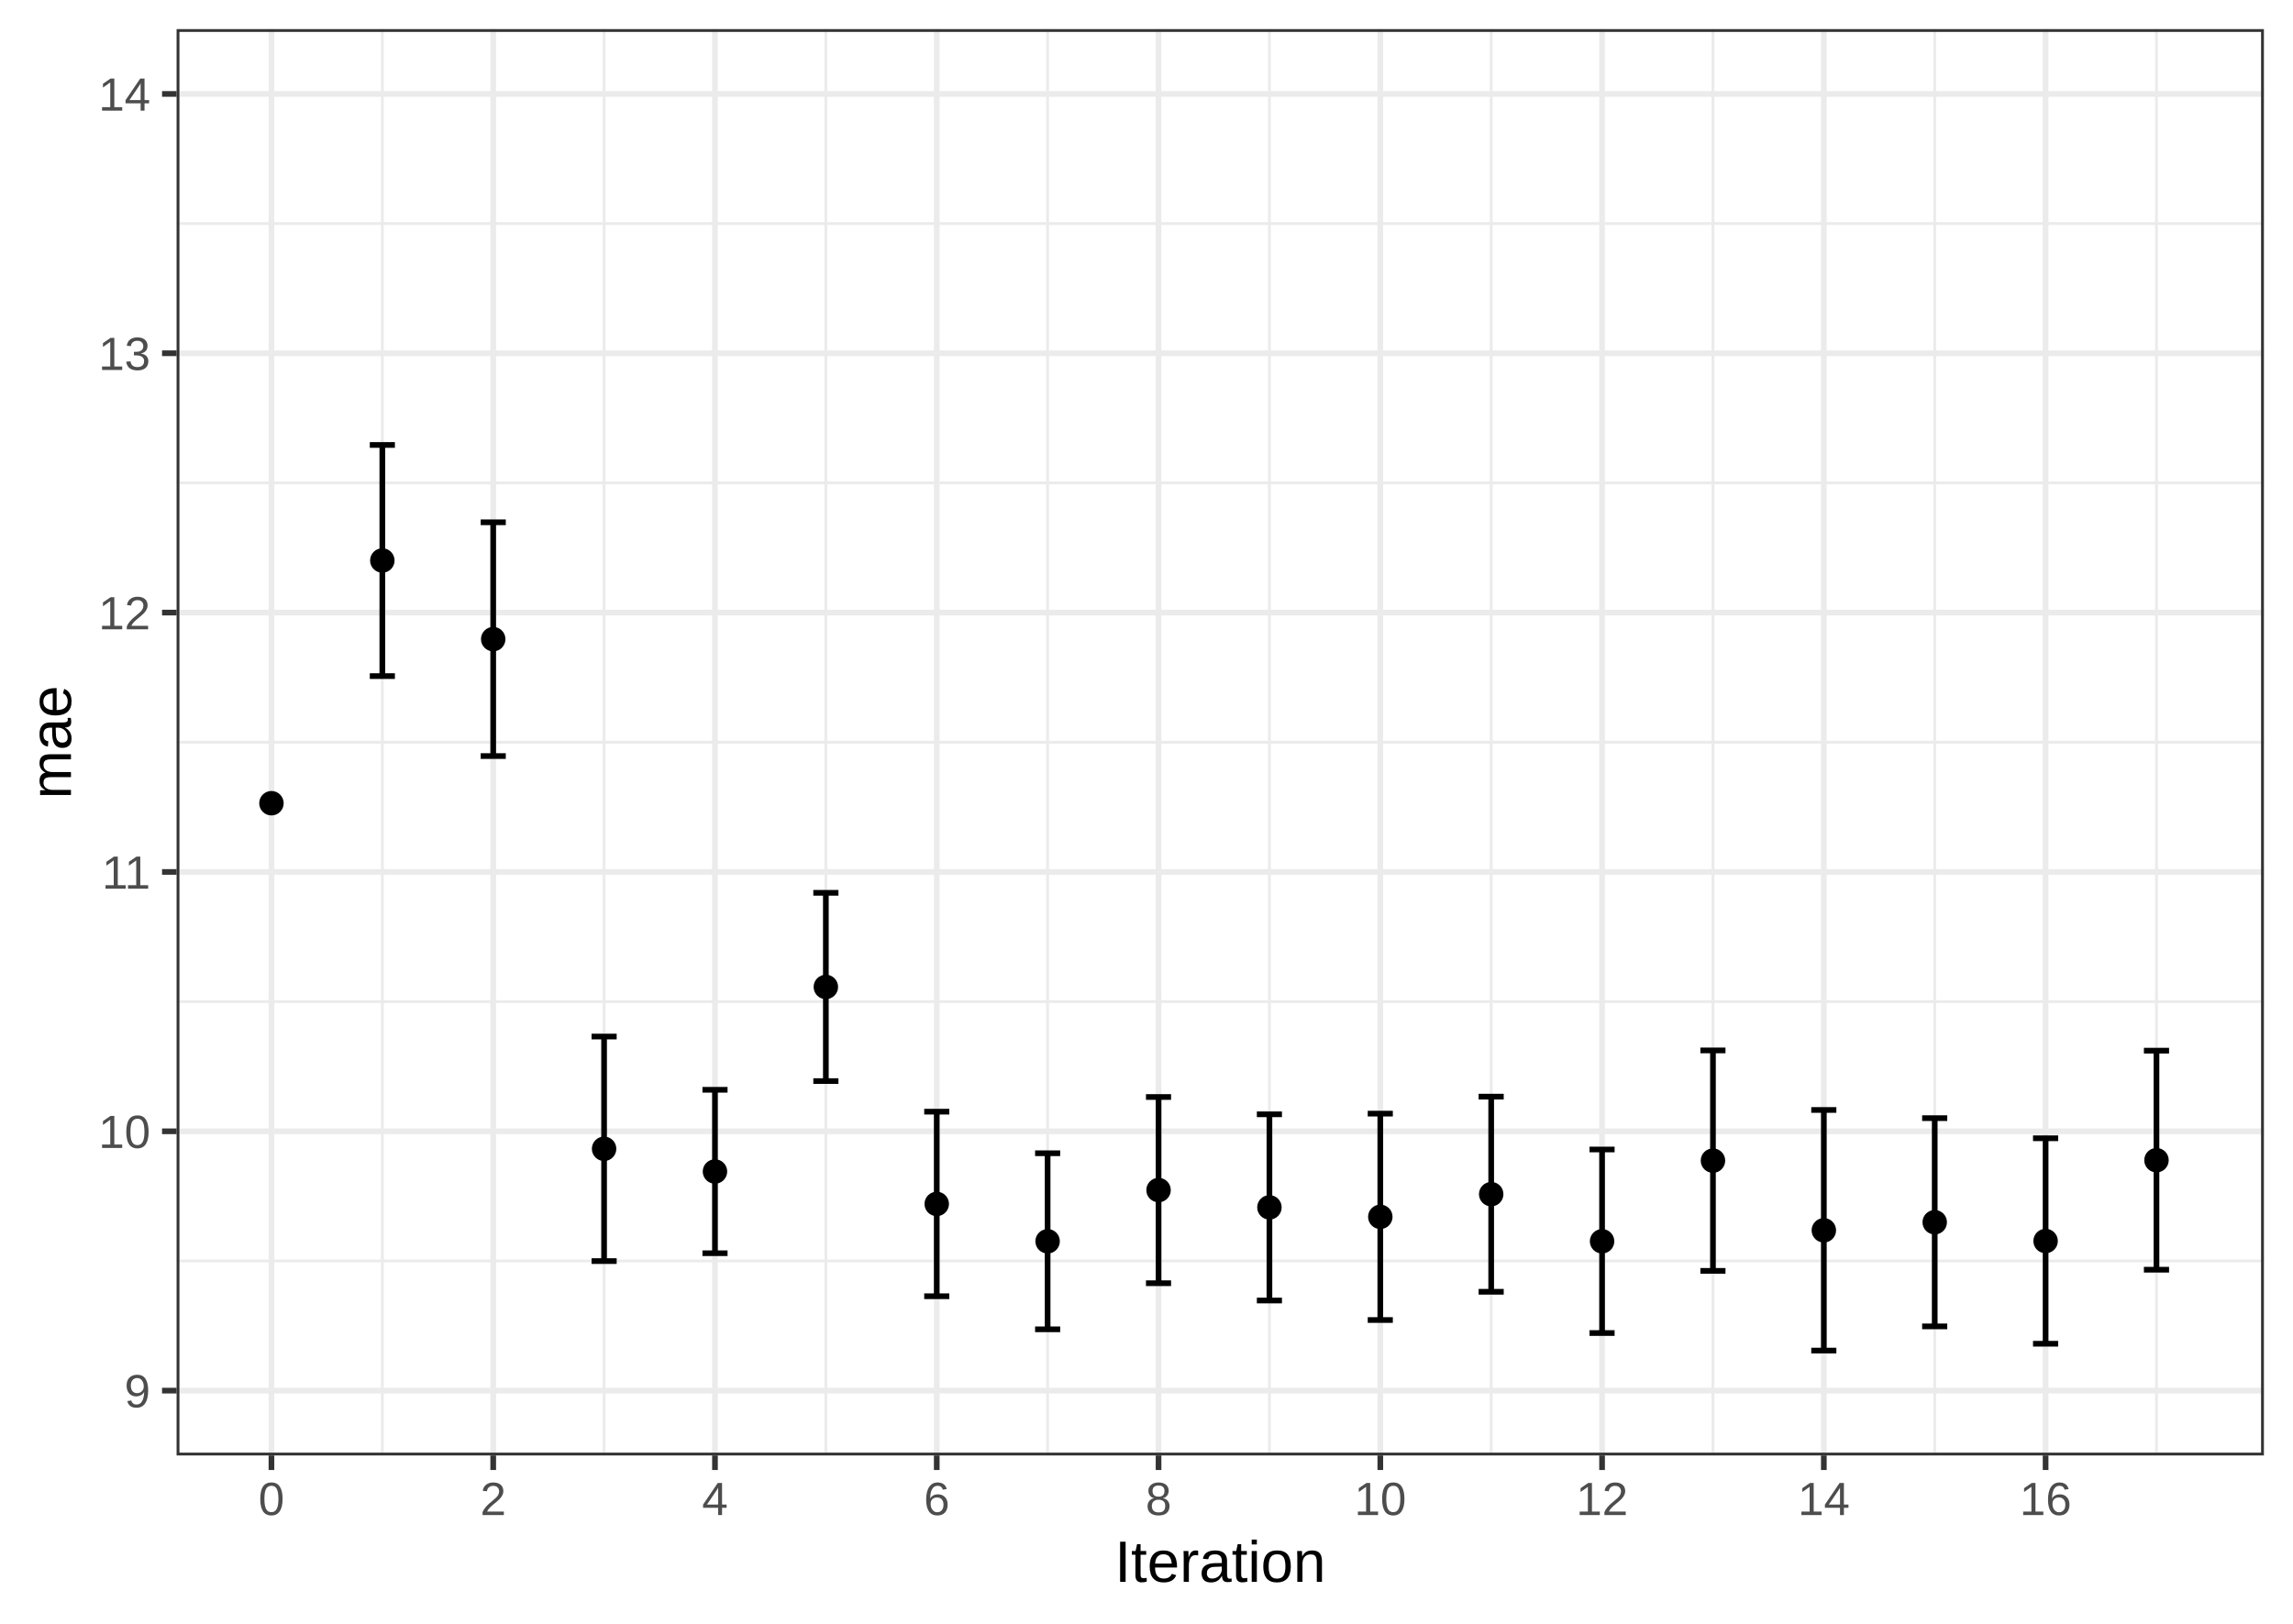
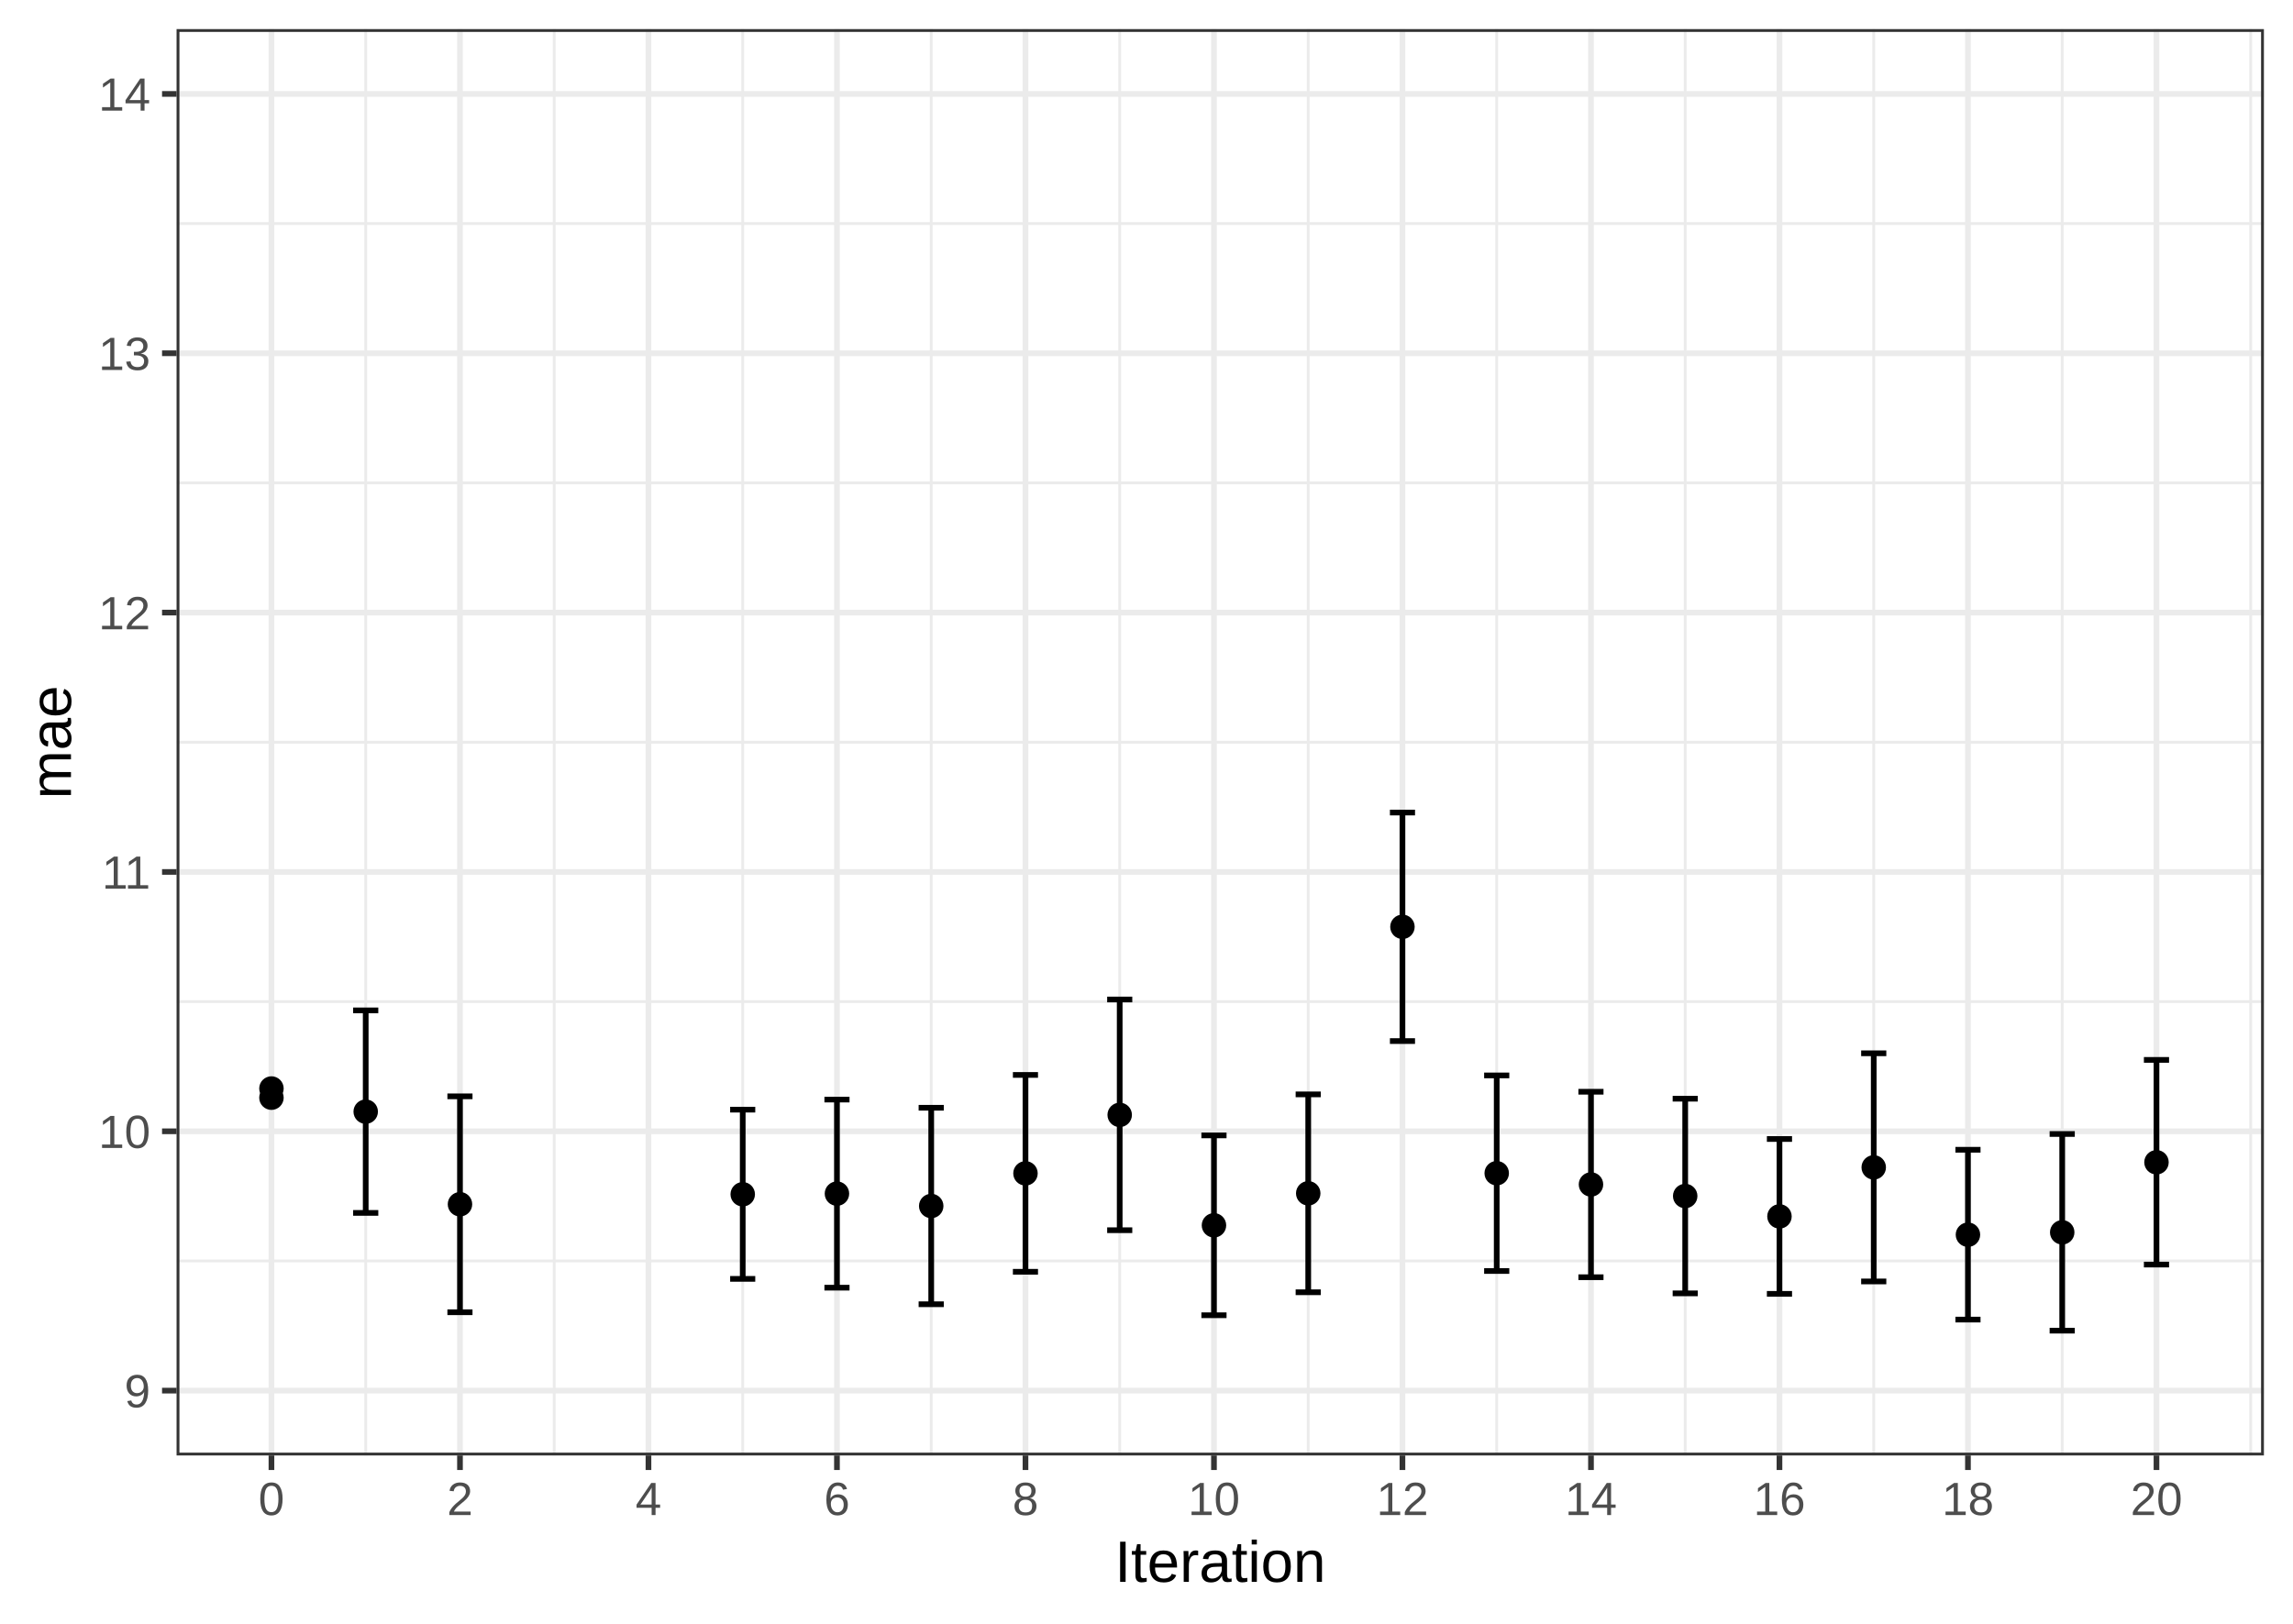
<svg xmlns="http://www.w3.org/2000/svg" class="svglite" width="432.00pt" height="306.00pt" viewBox="0 0 432.00 306.00">
  <defs>
    <style type="text/css">
    .svglite line, .svglite polyline, .svglite polygon, .svglite path, .svglite rect, .svglite circle {
      fill: none;
      stroke: #000000;
      stroke-linecap: round;
      stroke-linejoin: round;
      stroke-miterlimit: 10.00;
    }
    .svglite text {
      white-space: pre;
    }
  </style>
  </defs>
  <rect width="100%" height="100%" style="stroke: none; fill: #FFFFFF;" />
  <defs>
    <clipPath id="cpMC4wMHw0MzIuMDB8MC4wMHwzMDYuMDA=">
      <rect x="0.00" y="0.00" width="432.00" height="306.00" />
    </clipPath>
  </defs>
  <g clip-path="url(#cpMC4wMHw0MzIuMDB8MC4wMHwzMDYuMDA=)">
    <rect x="0.00" y="0.00" width="432.00" height="306.00" style="stroke-width: 1.07; stroke: #FFFFFF; fill: #FFFFFF;" />
  </g>
  <defs>
    <clipPath id="cpMzMuMjd8NDI2LjUyfDUuNDh8Mjc0LjI3">
      <rect x="33.27" y="5.48" width="393.25" height="268.79" />
    </clipPath>
  </defs>
  <g clip-path="url(#cpMzMuMjd8NDI2LjUyfDUuNDh8Mjc0LjI3)">
    <rect x="33.27" y="5.48" width="393.25" height="268.79" style="stroke-width: 1.07; stroke: none; fill: #FFFFFF;" />
    <polyline points="33.27,237.61 426.52,237.61 " style="stroke-width: 0.53; stroke: #EBEBEB; stroke-linecap: butt;" />
    <polyline points="33.27,188.74 426.52,188.74 " style="stroke-width: 0.53; stroke: #EBEBEB; stroke-linecap: butt;" />
    <polyline points="33.27,139.87 426.52,139.87 " style="stroke-width: 0.53; stroke: #EBEBEB; stroke-linecap: butt;" />
    <polyline points="33.27,91.00 426.52,91.00 " style="stroke-width: 0.53; stroke: #EBEBEB; stroke-linecap: butt;" />
    <polyline points="33.27,42.13 426.52,42.13 " style="stroke-width: 0.53; stroke: #EBEBEB; stroke-linecap: butt;" />
-     <polyline points="72.03,274.27 72.03,5.48 " style="stroke-width: 0.53; stroke: #EBEBEB; stroke-linecap: butt;" />
-     <polyline points="113.81,274.27 113.81,5.48 " style="stroke-width: 0.53; stroke: #EBEBEB; stroke-linecap: butt;" />
-     <polyline points="155.59,274.27 155.59,5.48 " style="stroke-width: 0.53; stroke: #EBEBEB; stroke-linecap: butt;" />
-     <polyline points="197.37,274.27 197.37,5.48 " style="stroke-width: 0.53; stroke: #EBEBEB; stroke-linecap: butt;" />
-     <polyline points="239.16,274.27 239.16,5.48 " style="stroke-width: 0.53; stroke: #EBEBEB; stroke-linecap: butt;" />
-     <polyline points="280.94,274.27 280.94,5.48 " style="stroke-width: 0.53; stroke: #EBEBEB; stroke-linecap: butt;" />
-     <polyline points="322.72,274.27 322.72,5.48 " style="stroke-width: 0.53; stroke: #EBEBEB; stroke-linecap: butt;" />
-     <polyline points="364.50,274.27 364.50,5.48 " style="stroke-width: 0.53; stroke: #EBEBEB; stroke-linecap: butt;" />
-     <polyline points="406.28,274.27 406.28,5.48 " style="stroke-width: 0.53; stroke: #EBEBEB; stroke-linecap: butt;" />
+     <polyline points="33.39,274.27 33.39,5.48 " style="stroke-width: 0.53; stroke: #EBEBEB; stroke-linecap: butt;" />
+     <polyline points="68.90,274.27 68.90,5.48 " style="stroke-width: 0.53; stroke: #EBEBEB; stroke-linecap: butt;" />
+     <polyline points="104.41,274.27 104.41,5.48 " style="stroke-width: 0.53; stroke: #EBEBEB; stroke-linecap: butt;" />
+     <polyline points="139.93,274.27 139.93,5.48 " style="stroke-width: 0.53; stroke: #EBEBEB; stroke-linecap: butt;" />
+     <polyline points="175.44,274.27 175.44,5.48 " style="stroke-width: 0.53; stroke: #EBEBEB; stroke-linecap: butt;" />
+     <polyline points="210.95,274.27 210.95,5.48 " style="stroke-width: 0.53; stroke: #EBEBEB; stroke-linecap: butt;" />
+     <polyline points="246.47,274.27 246.47,5.48 " style="stroke-width: 0.53; stroke: #EBEBEB; stroke-linecap: butt;" />
+     <polyline points="281.98,274.27 281.98,5.48 " style="stroke-width: 0.53; stroke: #EBEBEB; stroke-linecap: butt;" />
+     <polyline points="317.49,274.27 317.49,5.48 " style="stroke-width: 0.53; stroke: #EBEBEB; stroke-linecap: butt;" />
+     <polyline points="353.01,274.27 353.01,5.48 " style="stroke-width: 0.53; stroke: #EBEBEB; stroke-linecap: butt;" />
+     <polyline points="388.52,274.27 388.52,5.48 " style="stroke-width: 0.53; stroke: #EBEBEB; stroke-linecap: butt;" />
+     <polyline points="424.03,274.27 424.03,5.48 " style="stroke-width: 0.53; stroke: #EBEBEB; stroke-linecap: butt;" />
    <polyline points="33.27,262.05 426.52,262.05 " style="stroke-width: 1.07; stroke: #EBEBEB; stroke-linecap: butt;" />
    <polyline points="33.27,213.18 426.52,213.18 " style="stroke-width: 1.07; stroke: #EBEBEB; stroke-linecap: butt;" />
    <polyline points="33.27,164.31 426.52,164.31 " style="stroke-width: 1.07; stroke: #EBEBEB; stroke-linecap: butt;" />
    <polyline points="33.27,115.44 426.52,115.44 " style="stroke-width: 1.07; stroke: #EBEBEB; stroke-linecap: butt;" />
    <polyline points="33.27,66.57 426.52,66.57 " style="stroke-width: 1.07; stroke: #EBEBEB; stroke-linecap: butt;" />
    <polyline points="33.27,17.70 426.52,17.70 " style="stroke-width: 1.07; stroke: #EBEBEB; stroke-linecap: butt;" />
    <polyline points="51.14,274.27 51.14,5.48 " style="stroke-width: 1.07; stroke: #EBEBEB; stroke-linecap: butt;" />
-     <polyline points="92.92,274.27 92.92,5.48 " style="stroke-width: 1.07; stroke: #EBEBEB; stroke-linecap: butt;" />
-     <polyline points="134.70,274.27 134.70,5.48 " style="stroke-width: 1.07; stroke: #EBEBEB; stroke-linecap: butt;" />
-     <polyline points="176.48,274.27 176.48,5.48 " style="stroke-width: 1.07; stroke: #EBEBEB; stroke-linecap: butt;" />
-     <polyline points="218.27,274.27 218.27,5.48 " style="stroke-width: 1.07; stroke: #EBEBEB; stroke-linecap: butt;" />
-     <polyline points="260.05,274.27 260.05,5.48 " style="stroke-width: 1.07; stroke: #EBEBEB; stroke-linecap: butt;" />
-     <polyline points="301.83,274.27 301.83,5.48 " style="stroke-width: 1.07; stroke: #EBEBEB; stroke-linecap: butt;" />
-     <polyline points="343.61,274.27 343.61,5.48 " style="stroke-width: 1.07; stroke: #EBEBEB; stroke-linecap: butt;" />
-     <polyline points="385.39,274.27 385.39,5.48 " style="stroke-width: 1.07; stroke: #EBEBEB; stroke-linecap: butt;" />
-     <circle cx="51.14" cy="151.36" r="1.95" style="stroke-width: 0.71; fill: #000000;" />
-     <circle cx="72.03" cy="105.62" r="1.95" style="stroke-width: 0.71; fill: #000000;" />
-     <circle cx="92.92" cy="120.44" r="1.95" style="stroke-width: 0.71; fill: #000000;" />
-     <circle cx="113.81" cy="216.48" r="1.95" style="stroke-width: 0.71; fill: #000000;" />
-     <circle cx="134.70" cy="220.76" r="1.95" style="stroke-width: 0.71; fill: #000000;" />
-     <circle cx="155.59" cy="185.98" r="1.95" style="stroke-width: 0.71; fill: #000000;" />
-     <circle cx="176.48" cy="226.87" r="1.95" style="stroke-width: 0.71; fill: #000000;" />
-     <circle cx="197.37" cy="233.91" r="1.95" style="stroke-width: 0.71; fill: #000000;" />
-     <circle cx="218.27" cy="224.26" r="1.95" style="stroke-width: 0.71; fill: #000000;" />
-     <circle cx="239.16" cy="227.52" r="1.95" style="stroke-width: 0.71; fill: #000000;" />
-     <circle cx="260.05" cy="229.30" r="1.95" style="stroke-width: 0.71; fill: #000000;" />
-     <circle cx="280.94" cy="225.03" r="1.95" style="stroke-width: 0.71; fill: #000000;" />
-     <circle cx="301.83" cy="233.91" r="1.95" style="stroke-width: 0.71; fill: #000000;" />
-     <circle cx="322.72" cy="218.71" r="1.95" style="stroke-width: 0.71; fill: #000000;" />
-     <circle cx="343.61" cy="231.84" r="1.95" style="stroke-width: 0.71; fill: #000000;" />
-     <circle cx="364.50" cy="230.32" r="1.95" style="stroke-width: 0.71; fill: #000000;" />
-     <circle cx="385.39" cy="233.86" r="1.95" style="stroke-width: 0.71; fill: #000000;" />
-     <circle cx="406.28" cy="218.63" r="1.95" style="stroke-width: 0.71; fill: #000000;" />
-     <polyline points="69.67,83.85 74.40,83.85 " style="stroke-width: 1.07; stroke-linecap: butt;" />
-     <polyline points="72.03,83.85 72.03,127.40 " style="stroke-width: 1.07; stroke-linecap: butt;" />
-     <polyline points="69.67,127.40 74.40,127.40 " style="stroke-width: 1.07; stroke-linecap: butt;" />
-     <polyline points="90.56,98.42 95.29,98.42 " style="stroke-width: 1.07; stroke-linecap: butt;" />
-     <polyline points="92.92,98.42 92.92,142.47 " style="stroke-width: 1.07; stroke-linecap: butt;" />
-     <polyline points="90.56,142.47 95.29,142.47 " style="stroke-width: 1.07; stroke-linecap: butt;" />
-     <polyline points="111.45,195.33 116.18,195.33 " style="stroke-width: 1.07; stroke-linecap: butt;" />
-     <polyline points="113.81,195.33 113.81,237.64 " style="stroke-width: 1.07; stroke-linecap: butt;" />
-     <polyline points="111.45,237.64 116.18,237.64 " style="stroke-width: 1.07; stroke-linecap: butt;" />
-     <polyline points="132.34,205.36 137.07,205.36 " style="stroke-width: 1.07; stroke-linecap: butt;" />
-     <polyline points="134.70,205.36 134.70,236.16 " style="stroke-width: 1.07; stroke-linecap: butt;" />
-     <polyline points="132.34,236.16 137.07,236.16 " style="stroke-width: 1.07; stroke-linecap: butt;" />
-     <polyline points="153.23,168.24 157.96,168.24 " style="stroke-width: 1.07; stroke-linecap: butt;" />
-     <polyline points="155.59,168.24 155.59,203.72 " style="stroke-width: 1.07; stroke-linecap: butt;" />
-     <polyline points="153.23,203.72 157.96,203.72 " style="stroke-width: 1.07; stroke-linecap: butt;" />
-     <polyline points="174.12,209.49 178.85,209.49 " style="stroke-width: 1.07; stroke-linecap: butt;" />
-     <polyline points="176.48,209.49 176.48,244.26 " style="stroke-width: 1.07; stroke-linecap: butt;" />
-     <polyline points="174.12,244.26 178.85,244.26 " style="stroke-width: 1.07; stroke-linecap: butt;" />
-     <polyline points="195.01,217.32 199.74,217.32 " style="stroke-width: 1.07; stroke-linecap: butt;" />
-     <polyline points="197.37,217.32 197.37,250.50 " style="stroke-width: 1.07; stroke-linecap: butt;" />
-     <polyline points="195.01,250.50 199.74,250.50 " style="stroke-width: 1.07; stroke-linecap: butt;" />
-     <polyline points="215.90,206.72 220.63,206.72 " style="stroke-width: 1.07; stroke-linecap: butt;" />
-     <polyline points="218.27,206.72 218.27,241.81 " style="stroke-width: 1.07; stroke-linecap: butt;" />
-     <polyline points="215.90,241.81 220.63,241.81 " style="stroke-width: 1.07; stroke-linecap: butt;" />
-     <polyline points="236.79,209.98 241.52,209.98 " style="stroke-width: 1.07; stroke-linecap: butt;" />
-     <polyline points="239.16,209.98 239.16,245.07 " style="stroke-width: 1.07; stroke-linecap: butt;" />
-     <polyline points="236.79,245.07 241.52,245.07 " style="stroke-width: 1.07; stroke-linecap: butt;" />
-     <polyline points="257.68,209.85 262.41,209.85 " style="stroke-width: 1.07; stroke-linecap: butt;" />
-     <polyline points="260.05,209.85 260.05,248.75 " style="stroke-width: 1.07; stroke-linecap: butt;" />
-     <polyline points="257.68,248.75 262.41,248.75 " style="stroke-width: 1.07; stroke-linecap: butt;" />
-     <polyline points="278.57,206.65 283.30,206.65 " style="stroke-width: 1.07; stroke-linecap: butt;" />
-     <polyline points="280.94,206.65 280.94,243.42 " style="stroke-width: 1.07; stroke-linecap: butt;" />
-     <polyline points="278.57,243.42 283.30,243.42 " style="stroke-width: 1.07; stroke-linecap: butt;" />
-     <polyline points="299.46,216.61 304.19,216.61 " style="stroke-width: 1.07; stroke-linecap: butt;" />
-     <polyline points="301.83,216.61 301.83,251.20 " style="stroke-width: 1.07; stroke-linecap: butt;" />
-     <polyline points="299.46,251.20 304.19,251.20 " style="stroke-width: 1.07; stroke-linecap: butt;" />
-     <polyline points="320.35,197.94 325.08,197.94 " style="stroke-width: 1.07; stroke-linecap: butt;" />
-     <polyline points="322.72,197.94 322.72,239.48 " style="stroke-width: 1.07; stroke-linecap: butt;" />
-     <polyline points="320.35,239.48 325.08,239.48 " style="stroke-width: 1.07; stroke-linecap: butt;" />
-     <polyline points="341.24,209.16 345.97,209.16 " style="stroke-width: 1.07; stroke-linecap: butt;" />
-     <polyline points="343.61,209.16 343.61,254.51 " style="stroke-width: 1.07; stroke-linecap: butt;" />
-     <polyline points="341.24,254.51 345.97,254.51 " style="stroke-width: 1.07; stroke-linecap: butt;" />
-     <polyline points="362.13,210.71 366.86,210.71 " style="stroke-width: 1.07; stroke-linecap: butt;" />
-     <polyline points="364.50,210.71 364.50,249.94 " style="stroke-width: 1.07; stroke-linecap: butt;" />
-     <polyline points="362.13,249.94 366.86,249.94 " style="stroke-width: 1.07; stroke-linecap: butt;" />
-     <polyline points="383.02,214.50 387.76,214.50 " style="stroke-width: 1.07; stroke-linecap: butt;" />
-     <polyline points="385.39,214.50 385.39,253.22 " style="stroke-width: 1.07; stroke-linecap: butt;" />
-     <polyline points="383.02,253.22 387.76,253.22 " style="stroke-width: 1.07; stroke-linecap: butt;" />
-     <polyline points="403.91,197.99 408.65,197.99 " style="stroke-width: 1.07; stroke-linecap: butt;" />
-     <polyline points="406.28,197.99 406.28,239.27 " style="stroke-width: 1.07; stroke-linecap: butt;" />
-     <polyline points="403.91,239.27 408.65,239.27 " style="stroke-width: 1.07; stroke-linecap: butt;" />
+     <polyline points="86.66,274.27 86.66,5.48 " style="stroke-width: 1.07; stroke: #EBEBEB; stroke-linecap: butt;" />
+     <polyline points="122.17,274.27 122.17,5.48 " style="stroke-width: 1.07; stroke: #EBEBEB; stroke-linecap: butt;" />
+     <polyline points="157.68,274.27 157.68,5.48 " style="stroke-width: 1.07; stroke: #EBEBEB; stroke-linecap: butt;" />
+     <polyline points="193.20,274.27 193.20,5.48 " style="stroke-width: 1.07; stroke: #EBEBEB; stroke-linecap: butt;" />
+     <polyline points="228.71,274.27 228.71,5.48 " style="stroke-width: 1.07; stroke: #EBEBEB; stroke-linecap: butt;" />
+     <polyline points="264.22,274.27 264.22,5.48 " style="stroke-width: 1.07; stroke: #EBEBEB; stroke-linecap: butt;" />
+     <polyline points="299.74,274.27 299.74,5.48 " style="stroke-width: 1.07; stroke: #EBEBEB; stroke-linecap: butt;" />
+     <polyline points="335.25,274.27 335.25,5.48 " style="stroke-width: 1.07; stroke: #EBEBEB; stroke-linecap: butt;" />
+     <polyline points="370.76,274.27 370.76,5.48 " style="stroke-width: 1.07; stroke: #EBEBEB; stroke-linecap: butt;" />
+     <polyline points="406.28,274.27 406.28,5.48 " style="stroke-width: 1.07; stroke: #EBEBEB; stroke-linecap: butt;" />
+     <circle cx="51.14" cy="205.12" r="1.95" style="stroke-width: 0.71; fill: #000000;" />
+     <circle cx="51.14" cy="206.85" r="1.95" style="stroke-width: 0.71; fill: #000000;" />
+     <circle cx="68.90" cy="209.48" r="1.95" style="stroke-width: 0.71; fill: #000000;" />
+     <circle cx="86.66" cy="226.93" r="1.95" style="stroke-width: 0.71; fill: #000000;" />
+     <circle cx="139.93" cy="225.05" r="1.95" style="stroke-width: 0.71; fill: #000000;" />
+     <circle cx="157.68" cy="224.93" r="1.95" style="stroke-width: 0.71; fill: #000000;" />
+     <circle cx="175.44" cy="227.26" r="1.95" style="stroke-width: 0.71; fill: #000000;" />
+     <circle cx="193.20" cy="221.11" r="1.95" style="stroke-width: 0.71; fill: #000000;" />
+     <circle cx="210.95" cy="210.09" r="1.95" style="stroke-width: 0.71; fill: #000000;" />
+     <circle cx="228.71" cy="230.90" r="1.95" style="stroke-width: 0.71; fill: #000000;" />
+     <circle cx="246.47" cy="224.87" r="1.95" style="stroke-width: 0.71; fill: #000000;" />
+     <circle cx="264.22" cy="174.65" r="1.95" style="stroke-width: 0.71; fill: #000000;" />
+     <circle cx="281.98" cy="221.08" r="1.95" style="stroke-width: 0.71; fill: #000000;" />
+     <circle cx="299.74" cy="223.20" r="1.95" style="stroke-width: 0.71; fill: #000000;" />
+     <circle cx="317.49" cy="225.38" r="1.95" style="stroke-width: 0.71; fill: #000000;" />
+     <circle cx="335.25" cy="229.22" r="1.95" style="stroke-width: 0.71; fill: #000000;" />
+     <circle cx="353.01" cy="219.98" r="1.95" style="stroke-width: 0.71; fill: #000000;" />
+     <circle cx="370.76" cy="232.67" r="1.95" style="stroke-width: 0.71; fill: #000000;" />
+     <circle cx="388.52" cy="232.22" r="1.95" style="stroke-width: 0.71; fill: #000000;" />
+     <circle cx="406.28" cy="219.02" r="1.95" style="stroke-width: 0.71; fill: #000000;" />
+     <polyline points="66.53,190.40 71.27,190.40 " style="stroke-width: 1.07; stroke-linecap: butt;" />
+     <polyline points="68.90,190.40 68.90,228.56 " style="stroke-width: 1.07; stroke-linecap: butt;" />
+     <polyline points="66.53,228.56 71.27,228.56 " style="stroke-width: 1.07; stroke-linecap: butt;" />
+     <polyline points="84.29,206.59 89.02,206.59 " style="stroke-width: 1.07; stroke-linecap: butt;" />
+     <polyline points="86.66,206.59 86.66,247.28 " style="stroke-width: 1.07; stroke-linecap: butt;" />
+     <polyline points="84.29,247.28 89.02,247.28 " style="stroke-width: 1.07; stroke-linecap: butt;" />
+     <polyline points="137.56,209.10 142.29,209.10 " style="stroke-width: 1.07; stroke-linecap: butt;" />
+     <polyline points="139.93,209.10 139.93,240.99 " style="stroke-width: 1.07; stroke-linecap: butt;" />
+     <polyline points="137.56,240.99 142.29,240.99 " style="stroke-width: 1.07; stroke-linecap: butt;" />
+     <polyline points="155.32,207.21 160.05,207.21 " style="stroke-width: 1.07; stroke-linecap: butt;" />
+     <polyline points="157.68,207.21 157.68,242.65 " style="stroke-width: 1.07; stroke-linecap: butt;" />
+     <polyline points="155.32,242.65 160.05,242.65 " style="stroke-width: 1.07; stroke-linecap: butt;" />
+     <polyline points="173.07,208.75 177.81,208.75 " style="stroke-width: 1.07; stroke-linecap: butt;" />
+     <polyline points="175.44,208.75 175.44,245.77 " style="stroke-width: 1.07; stroke-linecap: butt;" />
+     <polyline points="173.07,245.77 177.81,245.77 " style="stroke-width: 1.07; stroke-linecap: butt;" />
+     <polyline points="190.83,202.56 195.56,202.56 " style="stroke-width: 1.07; stroke-linecap: butt;" />
+     <polyline points="193.20,202.56 193.20,239.66 " style="stroke-width: 1.07; stroke-linecap: butt;" />
+     <polyline points="190.83,239.66 195.56,239.66 " style="stroke-width: 1.07; stroke-linecap: butt;" />
+     <polyline points="208.59,188.35 213.32,188.35 " style="stroke-width: 1.07; stroke-linecap: butt;" />
+     <polyline points="210.95,188.35 210.95,231.82 " style="stroke-width: 1.07; stroke-linecap: butt;" />
+     <polyline points="208.59,231.82 213.32,231.82 " style="stroke-width: 1.07; stroke-linecap: butt;" />
+     <polyline points="226.34,213.96 231.08,213.96 " style="stroke-width: 1.07; stroke-linecap: butt;" />
+     <polyline points="228.71,213.96 228.71,247.85 " style="stroke-width: 1.07; stroke-linecap: butt;" />
+     <polyline points="226.34,247.85 231.08,247.85 " style="stroke-width: 1.07; stroke-linecap: butt;" />
+     <polyline points="244.10,206.22 248.83,206.22 " style="stroke-width: 1.07; stroke-linecap: butt;" />
+     <polyline points="246.47,206.22 246.47,243.52 " style="stroke-width: 1.07; stroke-linecap: butt;" />
+     <polyline points="244.10,243.52 248.83,243.52 " style="stroke-width: 1.07; stroke-linecap: butt;" />
+     <polyline points="261.86,153.12 266.59,153.12 " style="stroke-width: 1.07; stroke-linecap: butt;" />
+     <polyline points="264.22,153.12 264.22,196.18 " style="stroke-width: 1.07; stroke-linecap: butt;" />
+     <polyline points="261.86,196.18 266.59,196.18 " style="stroke-width: 1.07; stroke-linecap: butt;" />
+     <polyline points="279.61,202.65 284.35,202.65 " style="stroke-width: 1.07; stroke-linecap: butt;" />
+     <polyline points="281.98,202.65 281.98,239.51 " style="stroke-width: 1.07; stroke-linecap: butt;" />
+     <polyline points="279.61,239.51 284.35,239.51 " style="stroke-width: 1.07; stroke-linecap: butt;" />
+     <polyline points="297.37,205.73 302.10,205.73 " style="stroke-width: 1.07; stroke-linecap: butt;" />
+     <polyline points="299.74,205.73 299.74,240.68 " style="stroke-width: 1.07; stroke-linecap: butt;" />
+     <polyline points="297.37,240.68 302.10,240.68 " style="stroke-width: 1.07; stroke-linecap: butt;" />
+     <polyline points="315.13,207.04 319.86,207.04 " style="stroke-width: 1.07; stroke-linecap: butt;" />
+     <polyline points="317.49,207.04 317.49,243.72 " style="stroke-width: 1.07; stroke-linecap: butt;" />
+     <polyline points="315.13,243.72 319.86,243.72 " style="stroke-width: 1.07; stroke-linecap: butt;" />
+     <polyline points="332.88,214.63 337.62,214.63 " style="stroke-width: 1.07; stroke-linecap: butt;" />
+     <polyline points="335.25,214.63 335.25,243.82 " style="stroke-width: 1.07; stroke-linecap: butt;" />
+     <polyline points="332.88,243.82 337.62,243.82 " style="stroke-width: 1.07; stroke-linecap: butt;" />
+     <polyline points="350.64,198.48 355.38,198.48 " style="stroke-width: 1.07; stroke-linecap: butt;" />
+     <polyline points="353.01,198.48 353.01,241.48 " style="stroke-width: 1.07; stroke-linecap: butt;" />
+     <polyline points="350.64,241.48 355.38,241.48 " style="stroke-width: 1.07; stroke-linecap: butt;" />
+     <polyline points="368.40,216.66 373.13,216.66 " style="stroke-width: 1.07; stroke-linecap: butt;" />
+     <polyline points="370.76,216.66 370.76,248.67 " style="stroke-width: 1.07; stroke-linecap: butt;" />
+     <polyline points="368.40,248.67 373.13,248.67 " style="stroke-width: 1.07; stroke-linecap: butt;" />
+     <polyline points="386.15,213.69 390.89,213.69 " style="stroke-width: 1.07; stroke-linecap: butt;" />
+     <polyline points="388.52,213.69 388.52,250.75 " style="stroke-width: 1.07; stroke-linecap: butt;" />
+     <polyline points="386.15,250.75 390.89,250.75 " style="stroke-width: 1.07; stroke-linecap: butt;" />
+     <polyline points="403.91,199.73 408.65,199.73 " style="stroke-width: 1.07; stroke-linecap: butt;" />
+     <polyline points="406.28,199.73 406.28,238.30 " style="stroke-width: 1.07; stroke-linecap: butt;" />
+     <polyline points="403.91,238.30 408.65,238.30 " style="stroke-width: 1.07; stroke-linecap: butt;" />
    <rect x="33.27" y="5.48" width="393.25" height="268.79" style="stroke-width: 1.07; stroke: #333333;" />
  </g>
  <g clip-path="url(#cpMC4wMHw0MzIuMDB8MC4wMHwzMDYuMDA=)">
    <text x="28.34" y="265.20" text-anchor="end" style="font-size: 8.80px;fill: #4D4D4D; font-family: &quot;Arial&quot;;" textLength="4.90px" lengthAdjust="spacingAndGlyphs">9</text>
    <text x="28.34" y="216.33" text-anchor="end" style="font-size: 8.80px;fill: #4D4D4D; font-family: &quot;Arial&quot;;" textLength="9.79px" lengthAdjust="spacingAndGlyphs">10</text>
    <text x="28.34" y="167.46" text-anchor="end" style="font-size: 8.80px;fill: #4D4D4D; font-family: &quot;Arial&quot;;" textLength="9.79px" lengthAdjust="spacingAndGlyphs">11</text>
    <text x="28.34" y="118.59" text-anchor="end" style="font-size: 8.80px;fill: #4D4D4D; font-family: &quot;Arial&quot;;" textLength="9.79px" lengthAdjust="spacingAndGlyphs">12</text>
    <text x="28.34" y="69.72" text-anchor="end" style="font-size: 8.80px;fill: #4D4D4D; font-family: &quot;Arial&quot;;" textLength="9.79px" lengthAdjust="spacingAndGlyphs">13</text>
    <text x="28.34" y="20.85" text-anchor="end" style="font-size: 8.80px;fill: #4D4D4D; font-family: &quot;Arial&quot;;" textLength="9.79px" lengthAdjust="spacingAndGlyphs">14</text>
    <polyline points="30.53,262.05 33.27,262.05 " style="stroke-width: 1.07; stroke: #333333; stroke-linecap: butt;" />
    <polyline points="30.53,213.18 33.27,213.18 " style="stroke-width: 1.07; stroke: #333333; stroke-linecap: butt;" />
    <polyline points="30.53,164.31 33.27,164.31 " style="stroke-width: 1.07; stroke: #333333; stroke-linecap: butt;" />
    <polyline points="30.53,115.44 33.27,115.44 " style="stroke-width: 1.07; stroke: #333333; stroke-linecap: butt;" />
    <polyline points="30.53,66.57 33.27,66.57 " style="stroke-width: 1.07; stroke: #333333; stroke-linecap: butt;" />
    <polyline points="30.53,17.70 33.27,17.70 " style="stroke-width: 1.07; stroke: #333333; stroke-linecap: butt;" />
    <polyline points="51.14,277.01 51.14,274.27 " style="stroke-width: 1.07; stroke: #333333; stroke-linecap: butt;" />
-     <polyline points="92.92,277.01 92.92,274.27 " style="stroke-width: 1.07; stroke: #333333; stroke-linecap: butt;" />
-     <polyline points="134.70,277.01 134.70,274.27 " style="stroke-width: 1.07; stroke: #333333; stroke-linecap: butt;" />
-     <polyline points="176.48,277.01 176.48,274.27 " style="stroke-width: 1.07; stroke: #333333; stroke-linecap: butt;" />
-     <polyline points="218.27,277.01 218.27,274.27 " style="stroke-width: 1.07; stroke: #333333; stroke-linecap: butt;" />
-     <polyline points="260.05,277.01 260.05,274.27 " style="stroke-width: 1.07; stroke: #333333; stroke-linecap: butt;" />
-     <polyline points="301.83,277.01 301.83,274.27 " style="stroke-width: 1.07; stroke: #333333; stroke-linecap: butt;" />
-     <polyline points="343.61,277.01 343.61,274.27 " style="stroke-width: 1.07; stroke: #333333; stroke-linecap: butt;" />
-     <polyline points="385.39,277.01 385.39,274.27 " style="stroke-width: 1.07; stroke: #333333; stroke-linecap: butt;" />
+     <polyline points="86.66,277.01 86.66,274.27 " style="stroke-width: 1.07; stroke: #333333; stroke-linecap: butt;" />
+     <polyline points="122.17,277.01 122.17,274.27 " style="stroke-width: 1.07; stroke: #333333; stroke-linecap: butt;" />
+     <polyline points="157.68,277.01 157.68,274.27 " style="stroke-width: 1.07; stroke: #333333; stroke-linecap: butt;" />
+     <polyline points="193.20,277.01 193.20,274.27 " style="stroke-width: 1.07; stroke: #333333; stroke-linecap: butt;" />
+     <polyline points="228.71,277.01 228.71,274.27 " style="stroke-width: 1.07; stroke: #333333; stroke-linecap: butt;" />
+     <polyline points="264.22,277.01 264.22,274.27 " style="stroke-width: 1.07; stroke: #333333; stroke-linecap: butt;" />
+     <polyline points="299.74,277.01 299.74,274.27 " style="stroke-width: 1.07; stroke: #333333; stroke-linecap: butt;" />
+     <polyline points="335.25,277.01 335.25,274.27 " style="stroke-width: 1.07; stroke: #333333; stroke-linecap: butt;" />
+     <polyline points="370.76,277.01 370.76,274.27 " style="stroke-width: 1.07; stroke: #333333; stroke-linecap: butt;" />
+     <polyline points="406.28,277.01 406.28,274.27 " style="stroke-width: 1.07; stroke: #333333; stroke-linecap: butt;" />
    <text x="51.14" y="285.50" text-anchor="middle" style="font-size: 8.80px;fill: #4D4D4D; font-family: &quot;Arial&quot;;" textLength="4.90px" lengthAdjust="spacingAndGlyphs">0</text>
-     <text x="92.92" y="285.50" text-anchor="middle" style="font-size: 8.80px;fill: #4D4D4D; font-family: &quot;Arial&quot;;" textLength="4.90px" lengthAdjust="spacingAndGlyphs">2</text>
-     <text x="134.70" y="285.50" text-anchor="middle" style="font-size: 8.80px;fill: #4D4D4D; font-family: &quot;Arial&quot;;" textLength="4.90px" lengthAdjust="spacingAndGlyphs">4</text>
-     <text x="176.48" y="285.50" text-anchor="middle" style="font-size: 8.80px;fill: #4D4D4D; font-family: &quot;Arial&quot;;" textLength="4.90px" lengthAdjust="spacingAndGlyphs">6</text>
-     <text x="218.27" y="285.50" text-anchor="middle" style="font-size: 8.80px;fill: #4D4D4D; font-family: &quot;Arial&quot;;" textLength="4.90px" lengthAdjust="spacingAndGlyphs">8</text>
-     <text x="260.05" y="285.50" text-anchor="middle" style="font-size: 8.80px;fill: #4D4D4D; font-family: &quot;Arial&quot;;" textLength="9.79px" lengthAdjust="spacingAndGlyphs">10</text>
-     <text x="301.83" y="285.50" text-anchor="middle" style="font-size: 8.80px;fill: #4D4D4D; font-family: &quot;Arial&quot;;" textLength="9.79px" lengthAdjust="spacingAndGlyphs">12</text>
-     <text x="343.61" y="285.50" text-anchor="middle" style="font-size: 8.80px;fill: #4D4D4D; font-family: &quot;Arial&quot;;" textLength="9.79px" lengthAdjust="spacingAndGlyphs">14</text>
-     <text x="385.39" y="285.50" text-anchor="middle" style="font-size: 8.80px;fill: #4D4D4D; font-family: &quot;Arial&quot;;" textLength="9.79px" lengthAdjust="spacingAndGlyphs">16</text>
+     <text x="86.66" y="285.50" text-anchor="middle" style="font-size: 8.80px;fill: #4D4D4D; font-family: &quot;Arial&quot;;" textLength="4.90px" lengthAdjust="spacingAndGlyphs">2</text>
+     <text x="122.17" y="285.50" text-anchor="middle" style="font-size: 8.80px;fill: #4D4D4D; font-family: &quot;Arial&quot;;" textLength="4.90px" lengthAdjust="spacingAndGlyphs">4</text>
+     <text x="157.68" y="285.50" text-anchor="middle" style="font-size: 8.80px;fill: #4D4D4D; font-family: &quot;Arial&quot;;" textLength="4.90px" lengthAdjust="spacingAndGlyphs">6</text>
+     <text x="193.20" y="285.50" text-anchor="middle" style="font-size: 8.80px;fill: #4D4D4D; font-family: &quot;Arial&quot;;" textLength="4.90px" lengthAdjust="spacingAndGlyphs">8</text>
+     <text x="228.71" y="285.50" text-anchor="middle" style="font-size: 8.80px;fill: #4D4D4D; font-family: &quot;Arial&quot;;" textLength="9.79px" lengthAdjust="spacingAndGlyphs">10</text>
+     <text x="264.22" y="285.50" text-anchor="middle" style="font-size: 8.80px;fill: #4D4D4D; font-family: &quot;Arial&quot;;" textLength="9.79px" lengthAdjust="spacingAndGlyphs">12</text>
+     <text x="299.74" y="285.50" text-anchor="middle" style="font-size: 8.80px;fill: #4D4D4D; font-family: &quot;Arial&quot;;" textLength="9.79px" lengthAdjust="spacingAndGlyphs">14</text>
+     <text x="335.25" y="285.50" text-anchor="middle" style="font-size: 8.80px;fill: #4D4D4D; font-family: &quot;Arial&quot;;" textLength="9.79px" lengthAdjust="spacingAndGlyphs">16</text>
+     <text x="370.76" y="285.50" text-anchor="middle" style="font-size: 8.80px;fill: #4D4D4D; font-family: &quot;Arial&quot;;" textLength="9.79px" lengthAdjust="spacingAndGlyphs">18</text>
+     <text x="406.28" y="285.50" text-anchor="middle" style="font-size: 8.80px;fill: #4D4D4D; font-family: &quot;Arial&quot;;" textLength="9.79px" lengthAdjust="spacingAndGlyphs">20</text>
    <text x="229.89" y="298.09" text-anchor="middle" style="font-size: 11.00px; font-family: &quot;Arial&quot;;" textLength="39.74px" lengthAdjust="spacingAndGlyphs">Iteration</text>
    <text transform="translate(13.37,139.87) rotate(-90)" text-anchor="middle" style="font-size: 11.00px; font-family: &quot;Arial&quot;;" textLength="21.41px" lengthAdjust="spacingAndGlyphs">mae</text>
  </g>
</svg>
